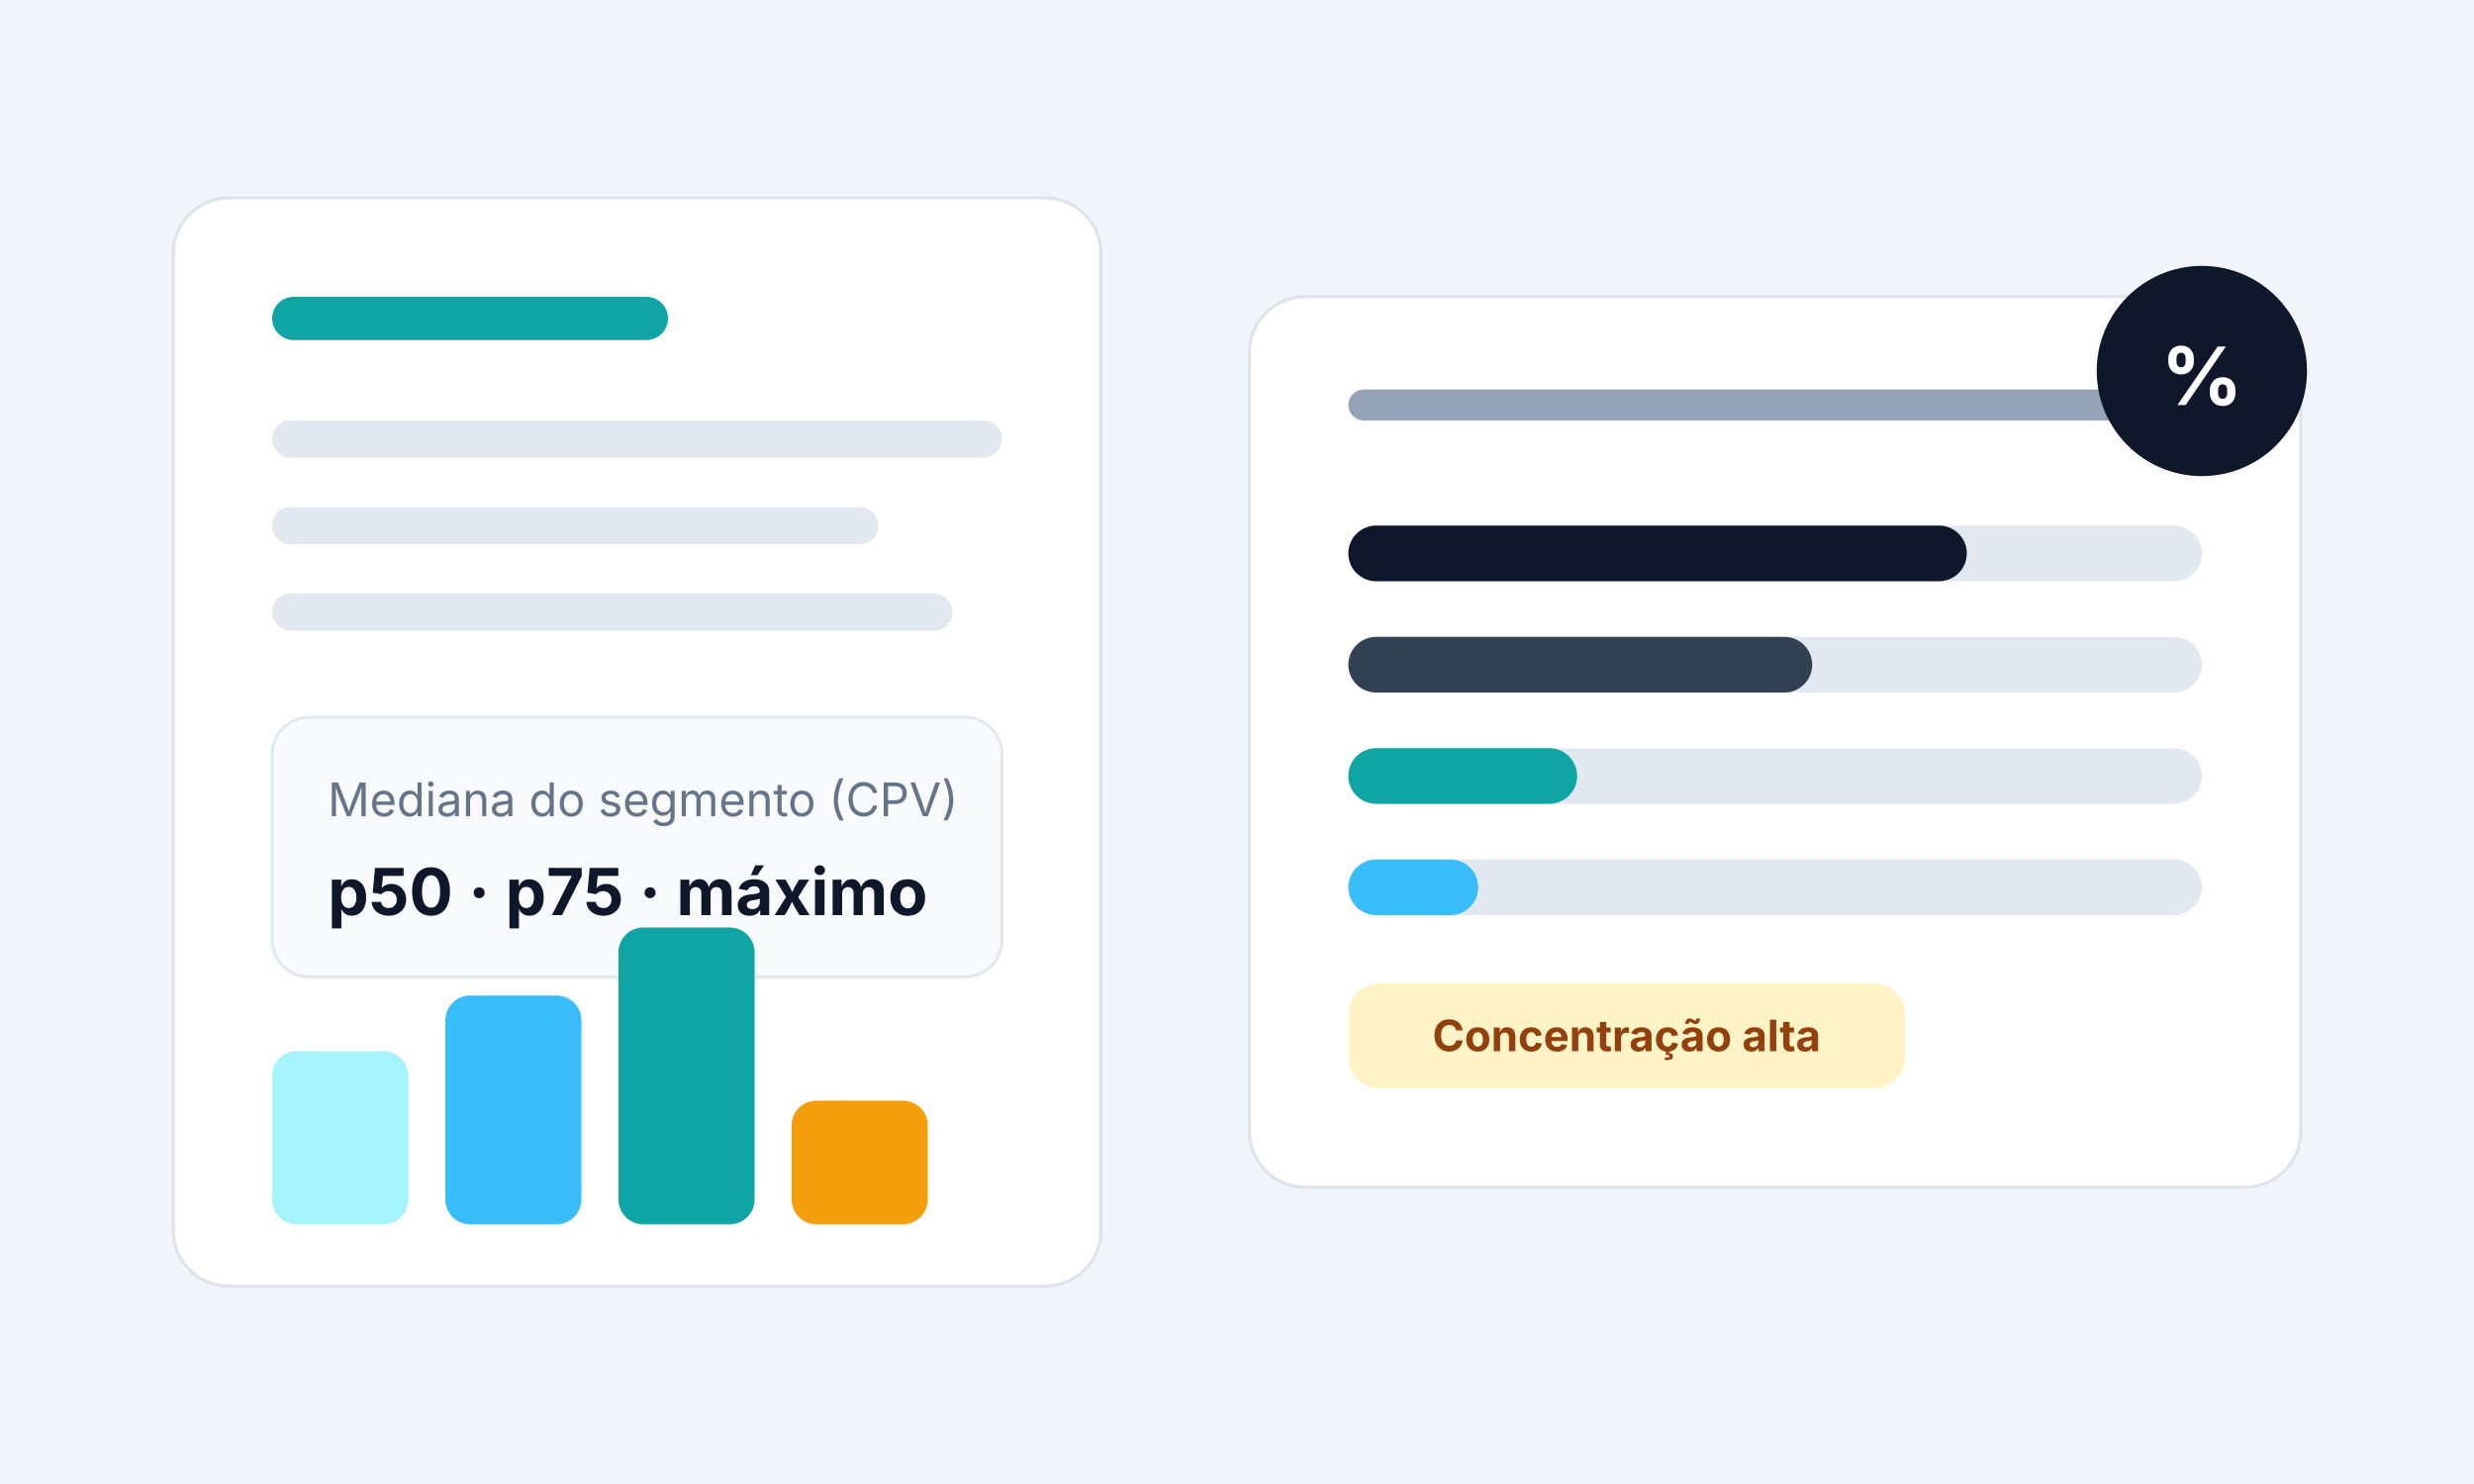
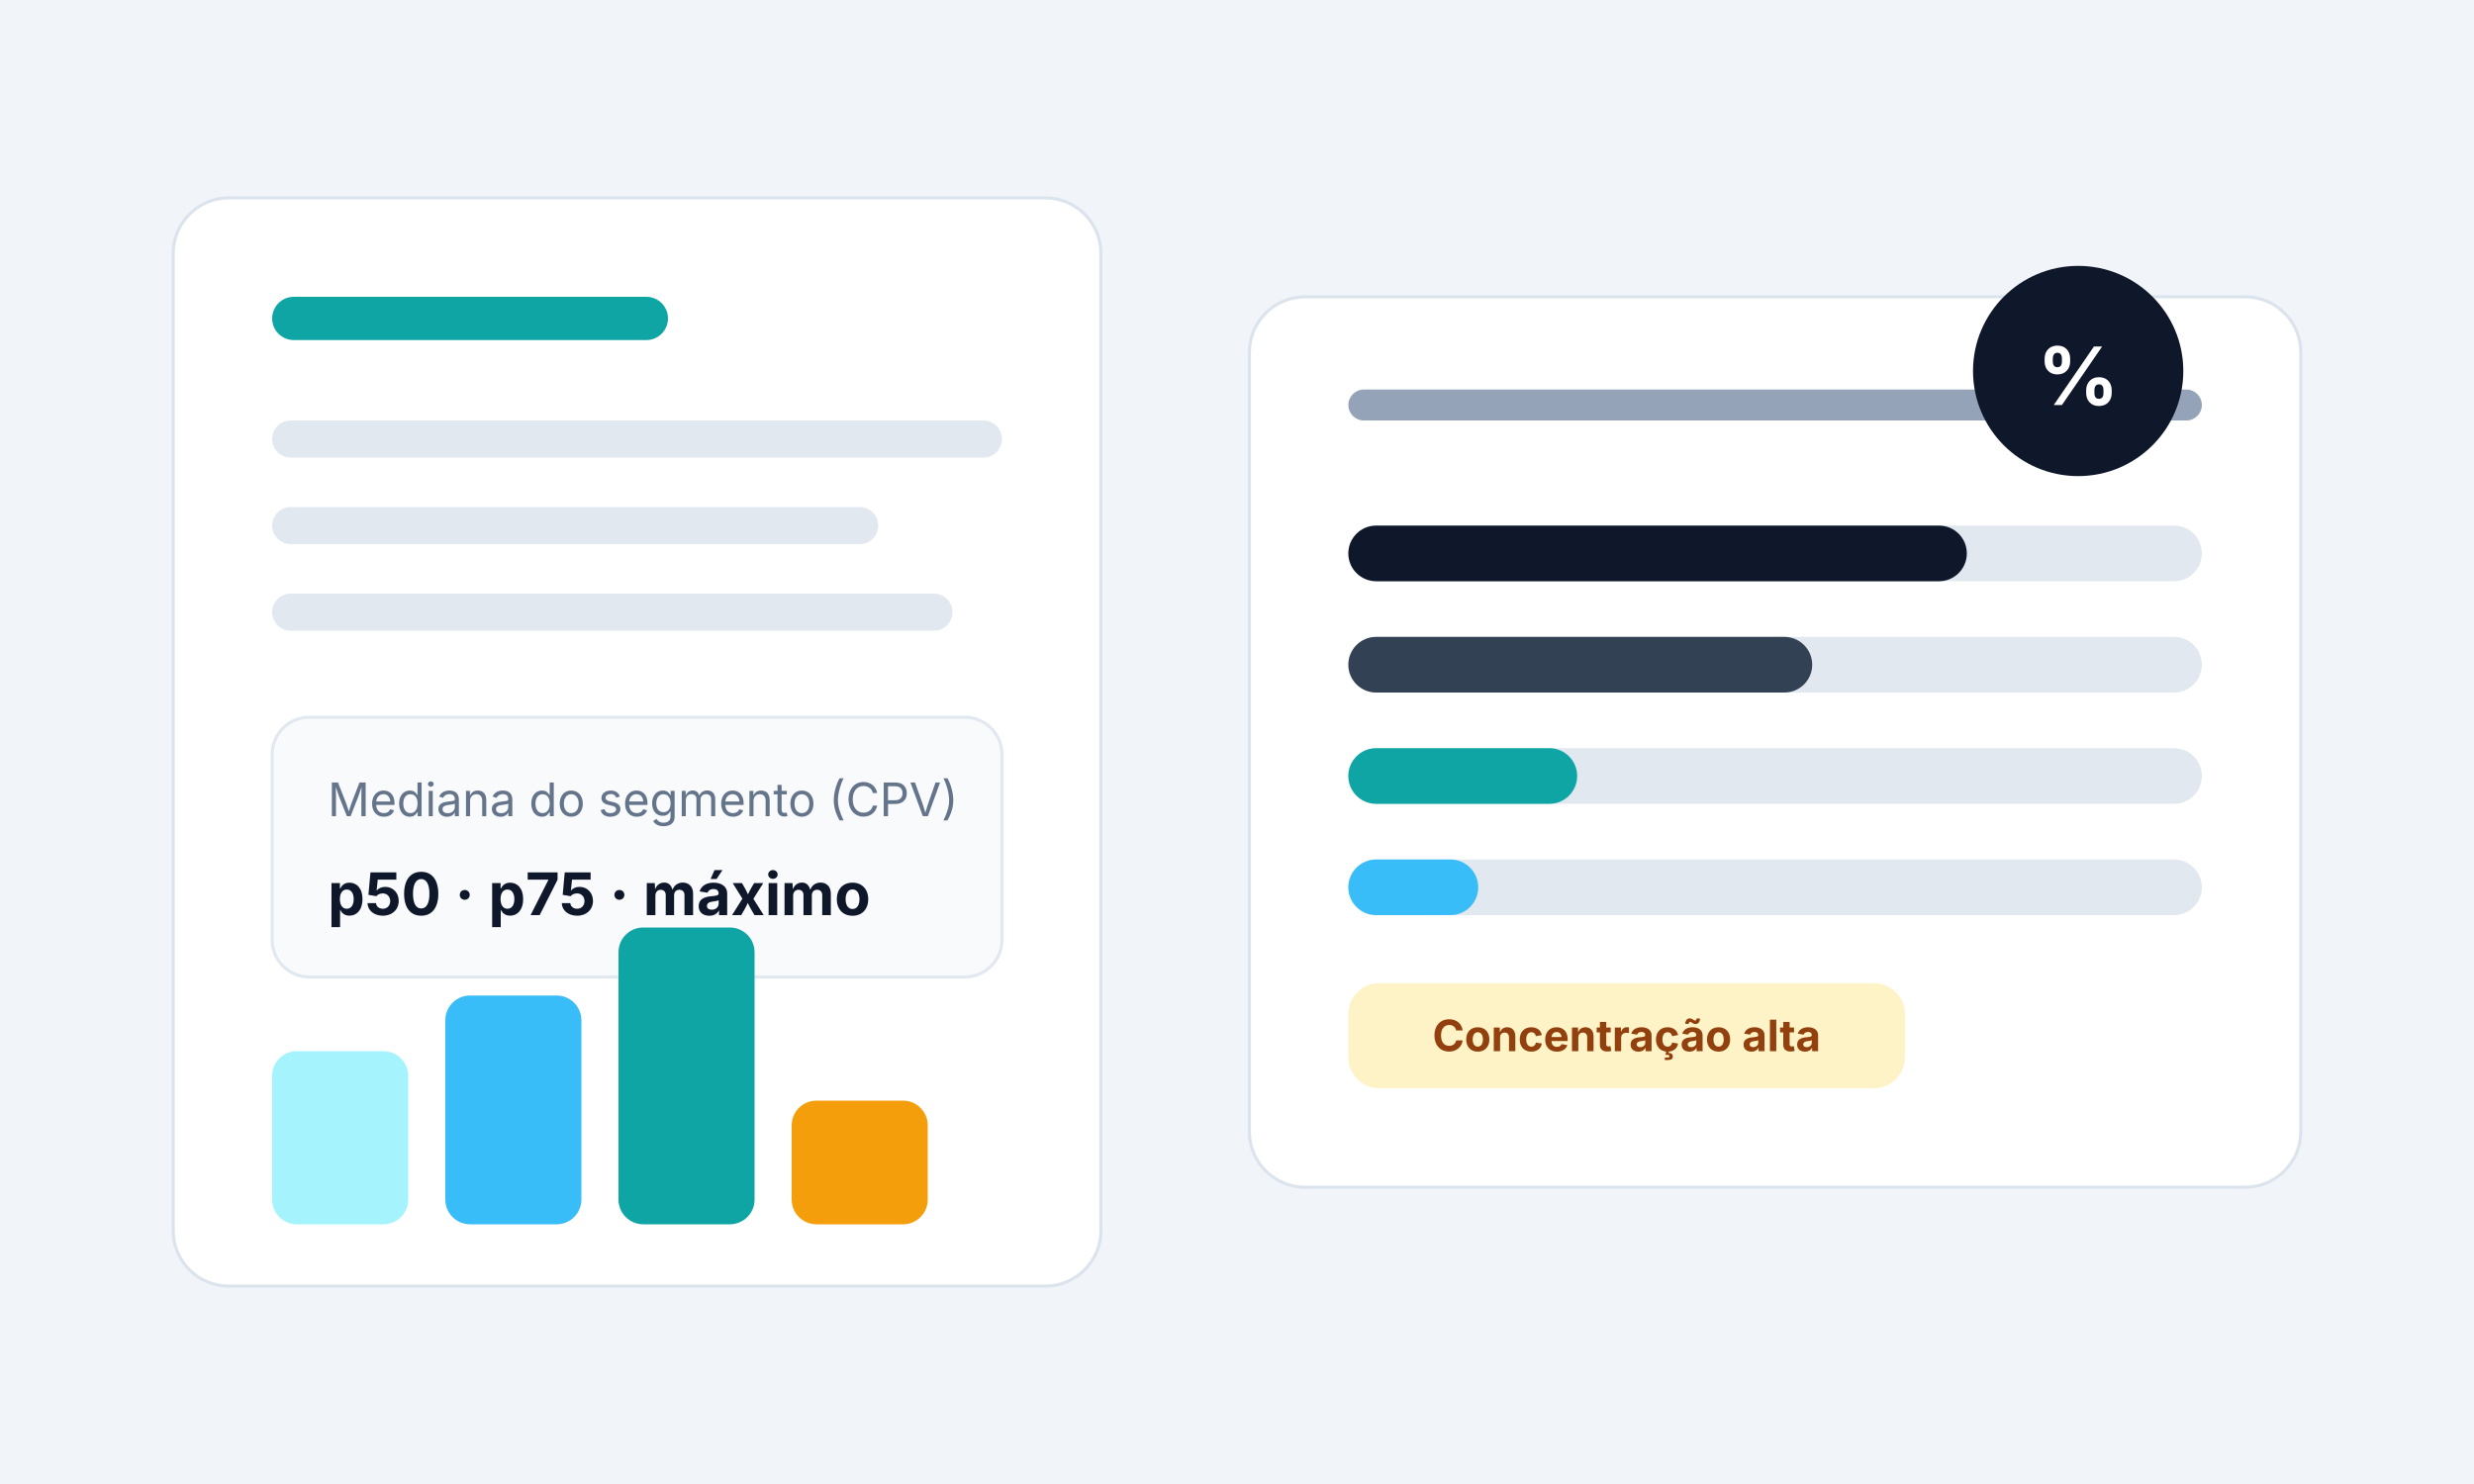
<svg xmlns="http://www.w3.org/2000/svg" viewBox="0 0 800 480" width="800" height="480" role="img" aria-label="Mercado e preços: posição de preço dentro do segmento e concentração de fornecedores">
  <rect width="800" height="480" fill="#f1f5f9" />
  <rect x="56" y="64" width="300" height="352" rx="18" fill="#ffffff" stroke="#dbe3ec" />
  <rect x="88" y="96" width="128" height="14" rx="7" fill="#0ea5a4" />
  <g fill="#e2e8f0">
    <rect x="88" y="136" width="236" height="12" rx="6" />
    <rect x="88" y="164" width="196" height="12" rx="6" />
    <rect x="88" y="192" width="220" height="12" rx="6" />
  </g>
  <rect x="88" y="232" width="236" height="84" rx="12" fill="#f8fafc" stroke="#e2e8f0" />
  <text x="106" y="264" font-family="Inter, Segoe UI, Helvetica, Arial, sans-serif" font-size="15" fill="#64748b">Mediana do segmento (CPV)</text>
-   <text x="106" y="296" font-family="Inter, Segoe UI, Helvetica, Arial, sans-serif" font-size="21" font-weight="700" fill="#0f172a">p50 · p75 · máximo</text>
+   <text x="106" y="296" font-family="Inter, Segoe UI, Helvetica, Arial, sans-serif" font-size="19" font-weight="700" fill="#0f172a">p50 · p75 · máximo</text>
  <g>
    <rect x="88" y="340" width="44" height="56" rx="8" fill="#a5f3fc" />
    <rect x="144" y="322" width="44" height="74" rx="8" fill="#38bdf8" />
    <rect x="200" y="300" width="44" height="96" rx="8" fill="#0ea5a4" />
    <rect x="256" y="356" width="44" height="40" rx="8" fill="#f59e0b" />
  </g>
  <rect x="404" y="96" width="340" height="288" rx="18" fill="#ffffff" stroke="#dbe3ec" />
  <rect x="436" y="126" width="276" height="10" rx="5" fill="#94a3b8" />
  <g>
    <rect x="436" y="170" width="276" height="18" rx="9" fill="#e2e8f0" />
    <rect x="436" y="170" width="200" height="18" rx="9" fill="#0f172a" />
    <rect x="436" y="206" width="276" height="18" rx="9" fill="#e2e8f0" />
    <rect x="436" y="206" width="150" height="18" rx="9" fill="#334155" />
    <rect x="436" y="242" width="276" height="18" rx="9" fill="#e2e8f0" />
    <rect x="436" y="242" width="74" height="18" rx="9" fill="#0ea5a4" />
    <rect x="436" y="278" width="276" height="18" rx="9" fill="#e2e8f0" />
    <rect x="436" y="278" width="42" height="18" rx="9" fill="#38bdf8" />
  </g>
  <rect x="436" y="318" width="180" height="34" rx="10" fill="#fef3c7" />
  <text x="526" y="340" font-family="Inter, Segoe UI, Helvetica, Arial, sans-serif" font-size="14" font-weight="700" fill="#92400e" text-anchor="middle">Concentração alta</text>
-   <circle cx="712" cy="120" r="34" fill="#0f172a" />
-   <text x="712" y="131" font-family="Inter, Segoe UI, Helvetica, Arial, sans-serif" font-size="26" font-weight="700" fill="#ffffff" text-anchor="middle">%</text>
+   <circle cx="672" cy="120" r="34" fill="#0f172a" />
+   <text x="672" y="131" font-family="Inter, Segoe UI, Helvetica, Arial, sans-serif" font-size="26" font-weight="700" fill="#ffffff" text-anchor="middle">%</text>
</svg>
